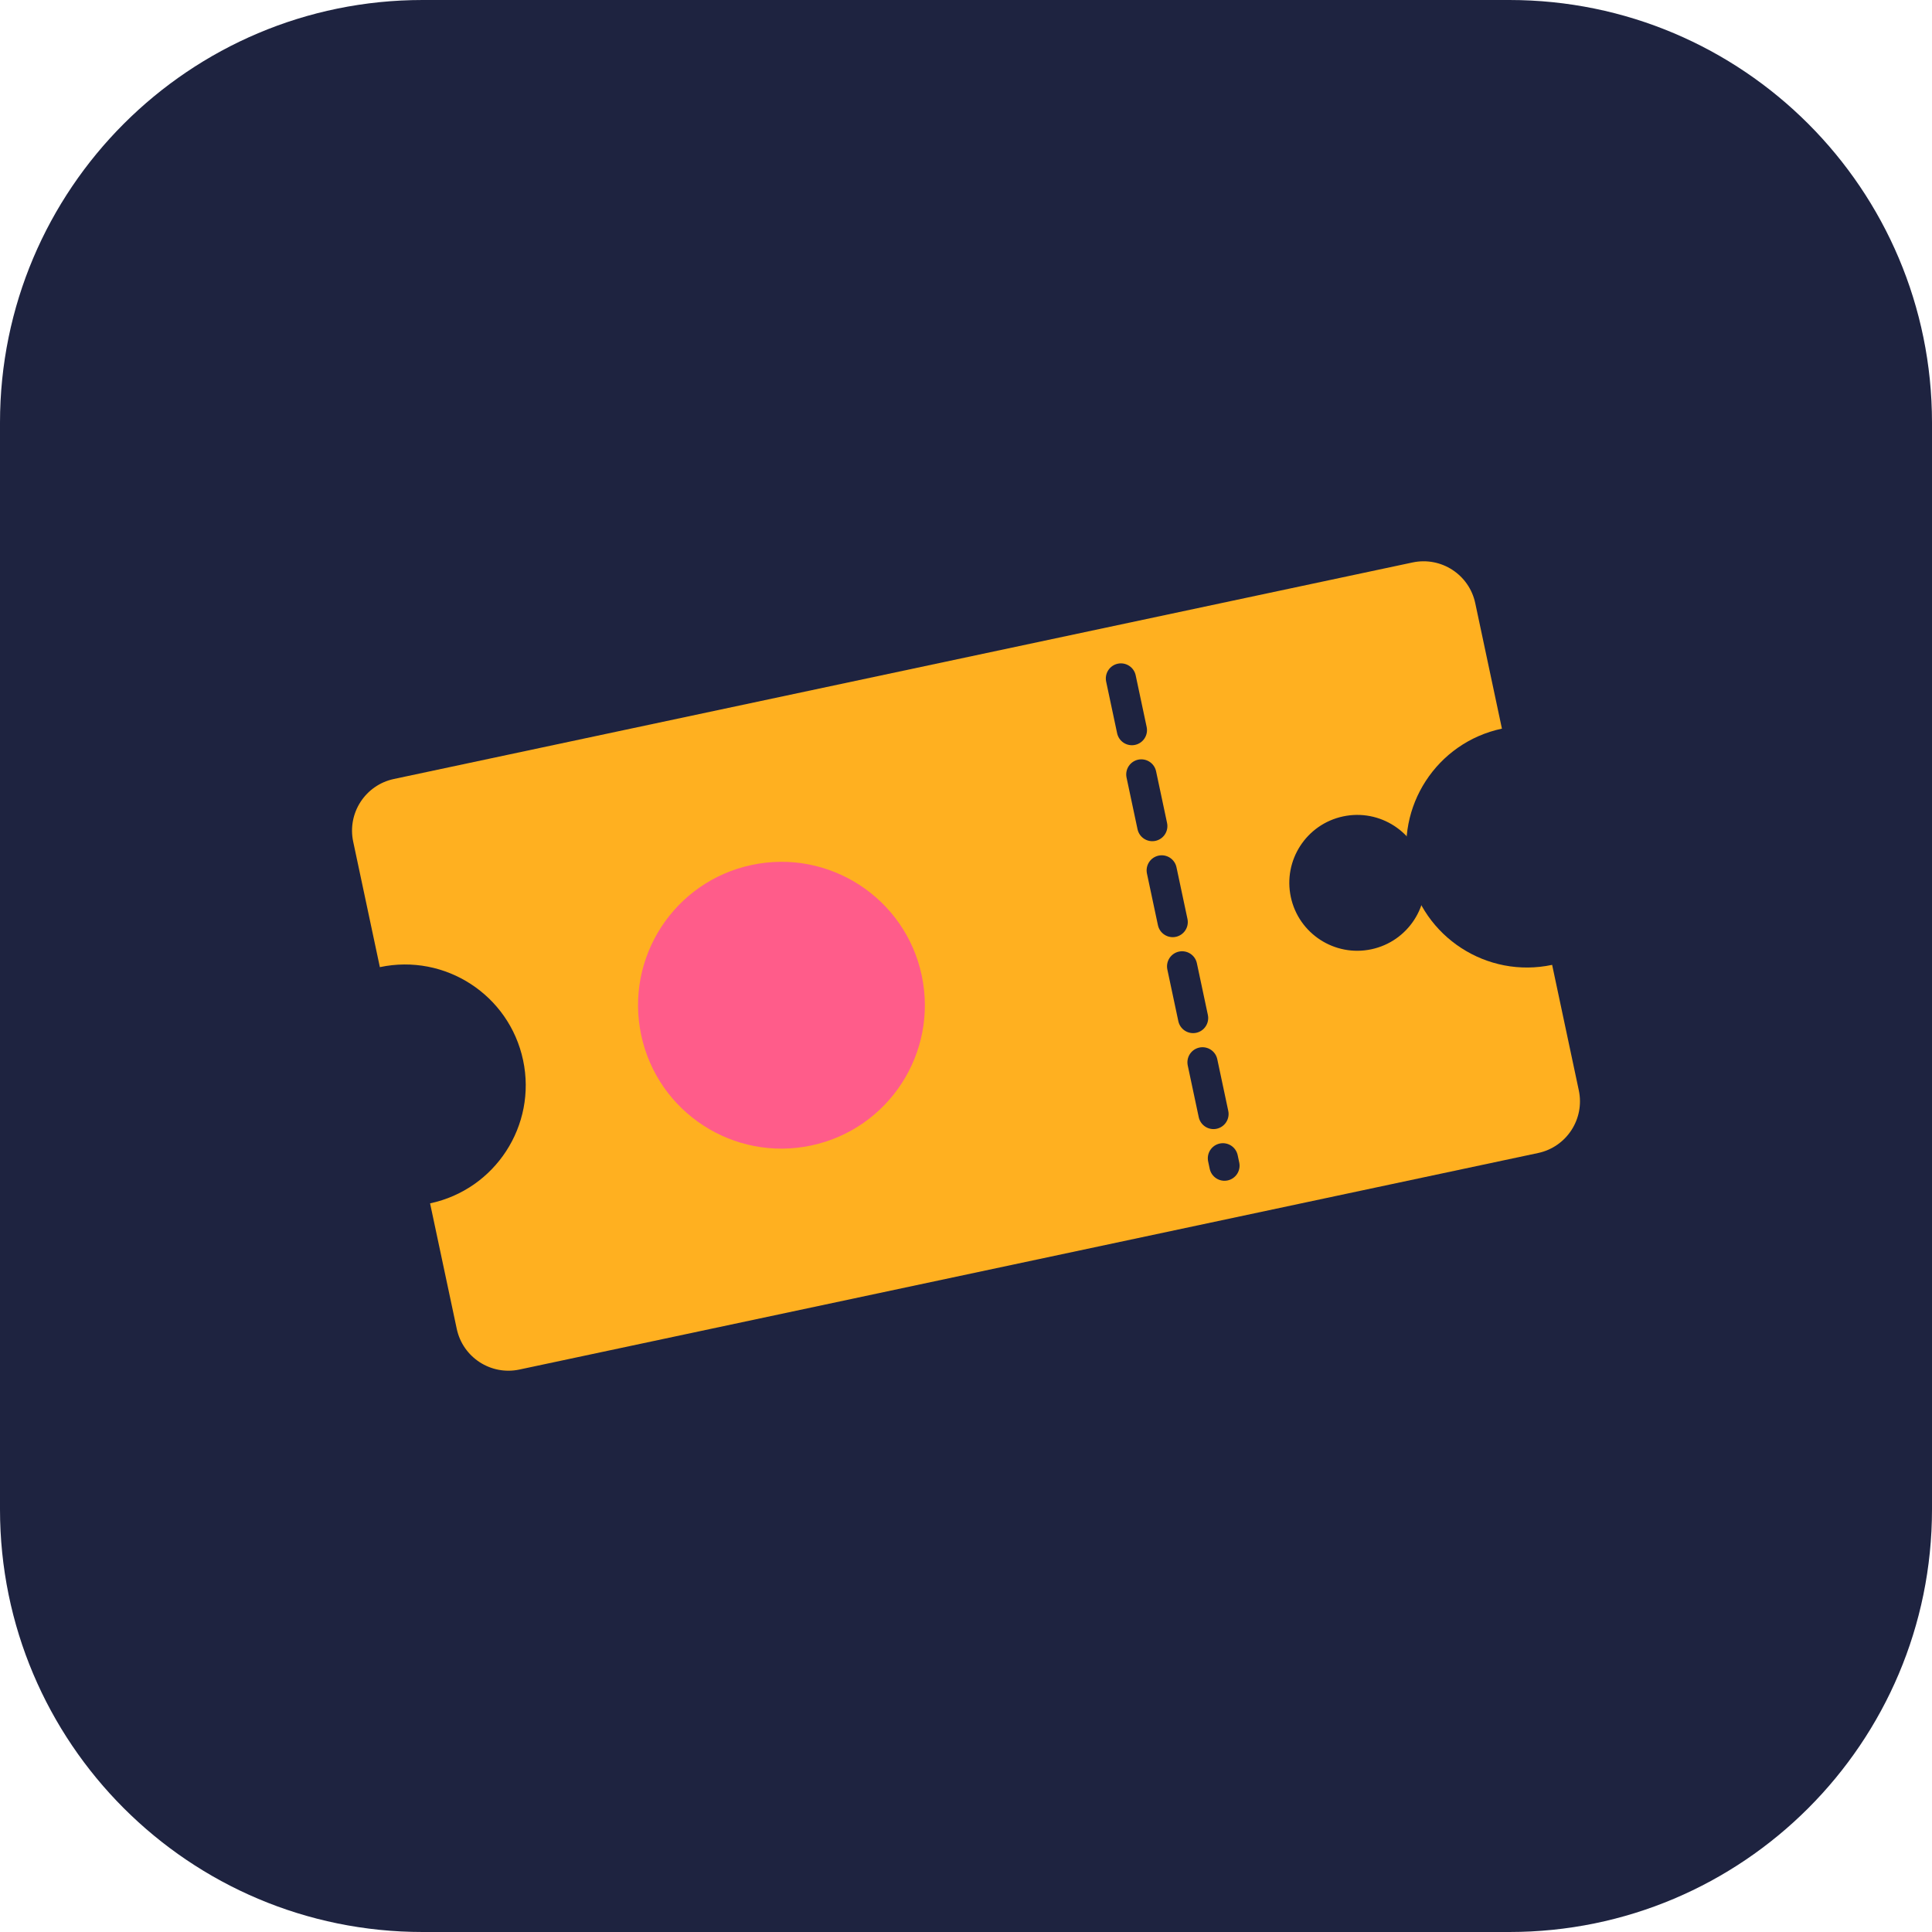
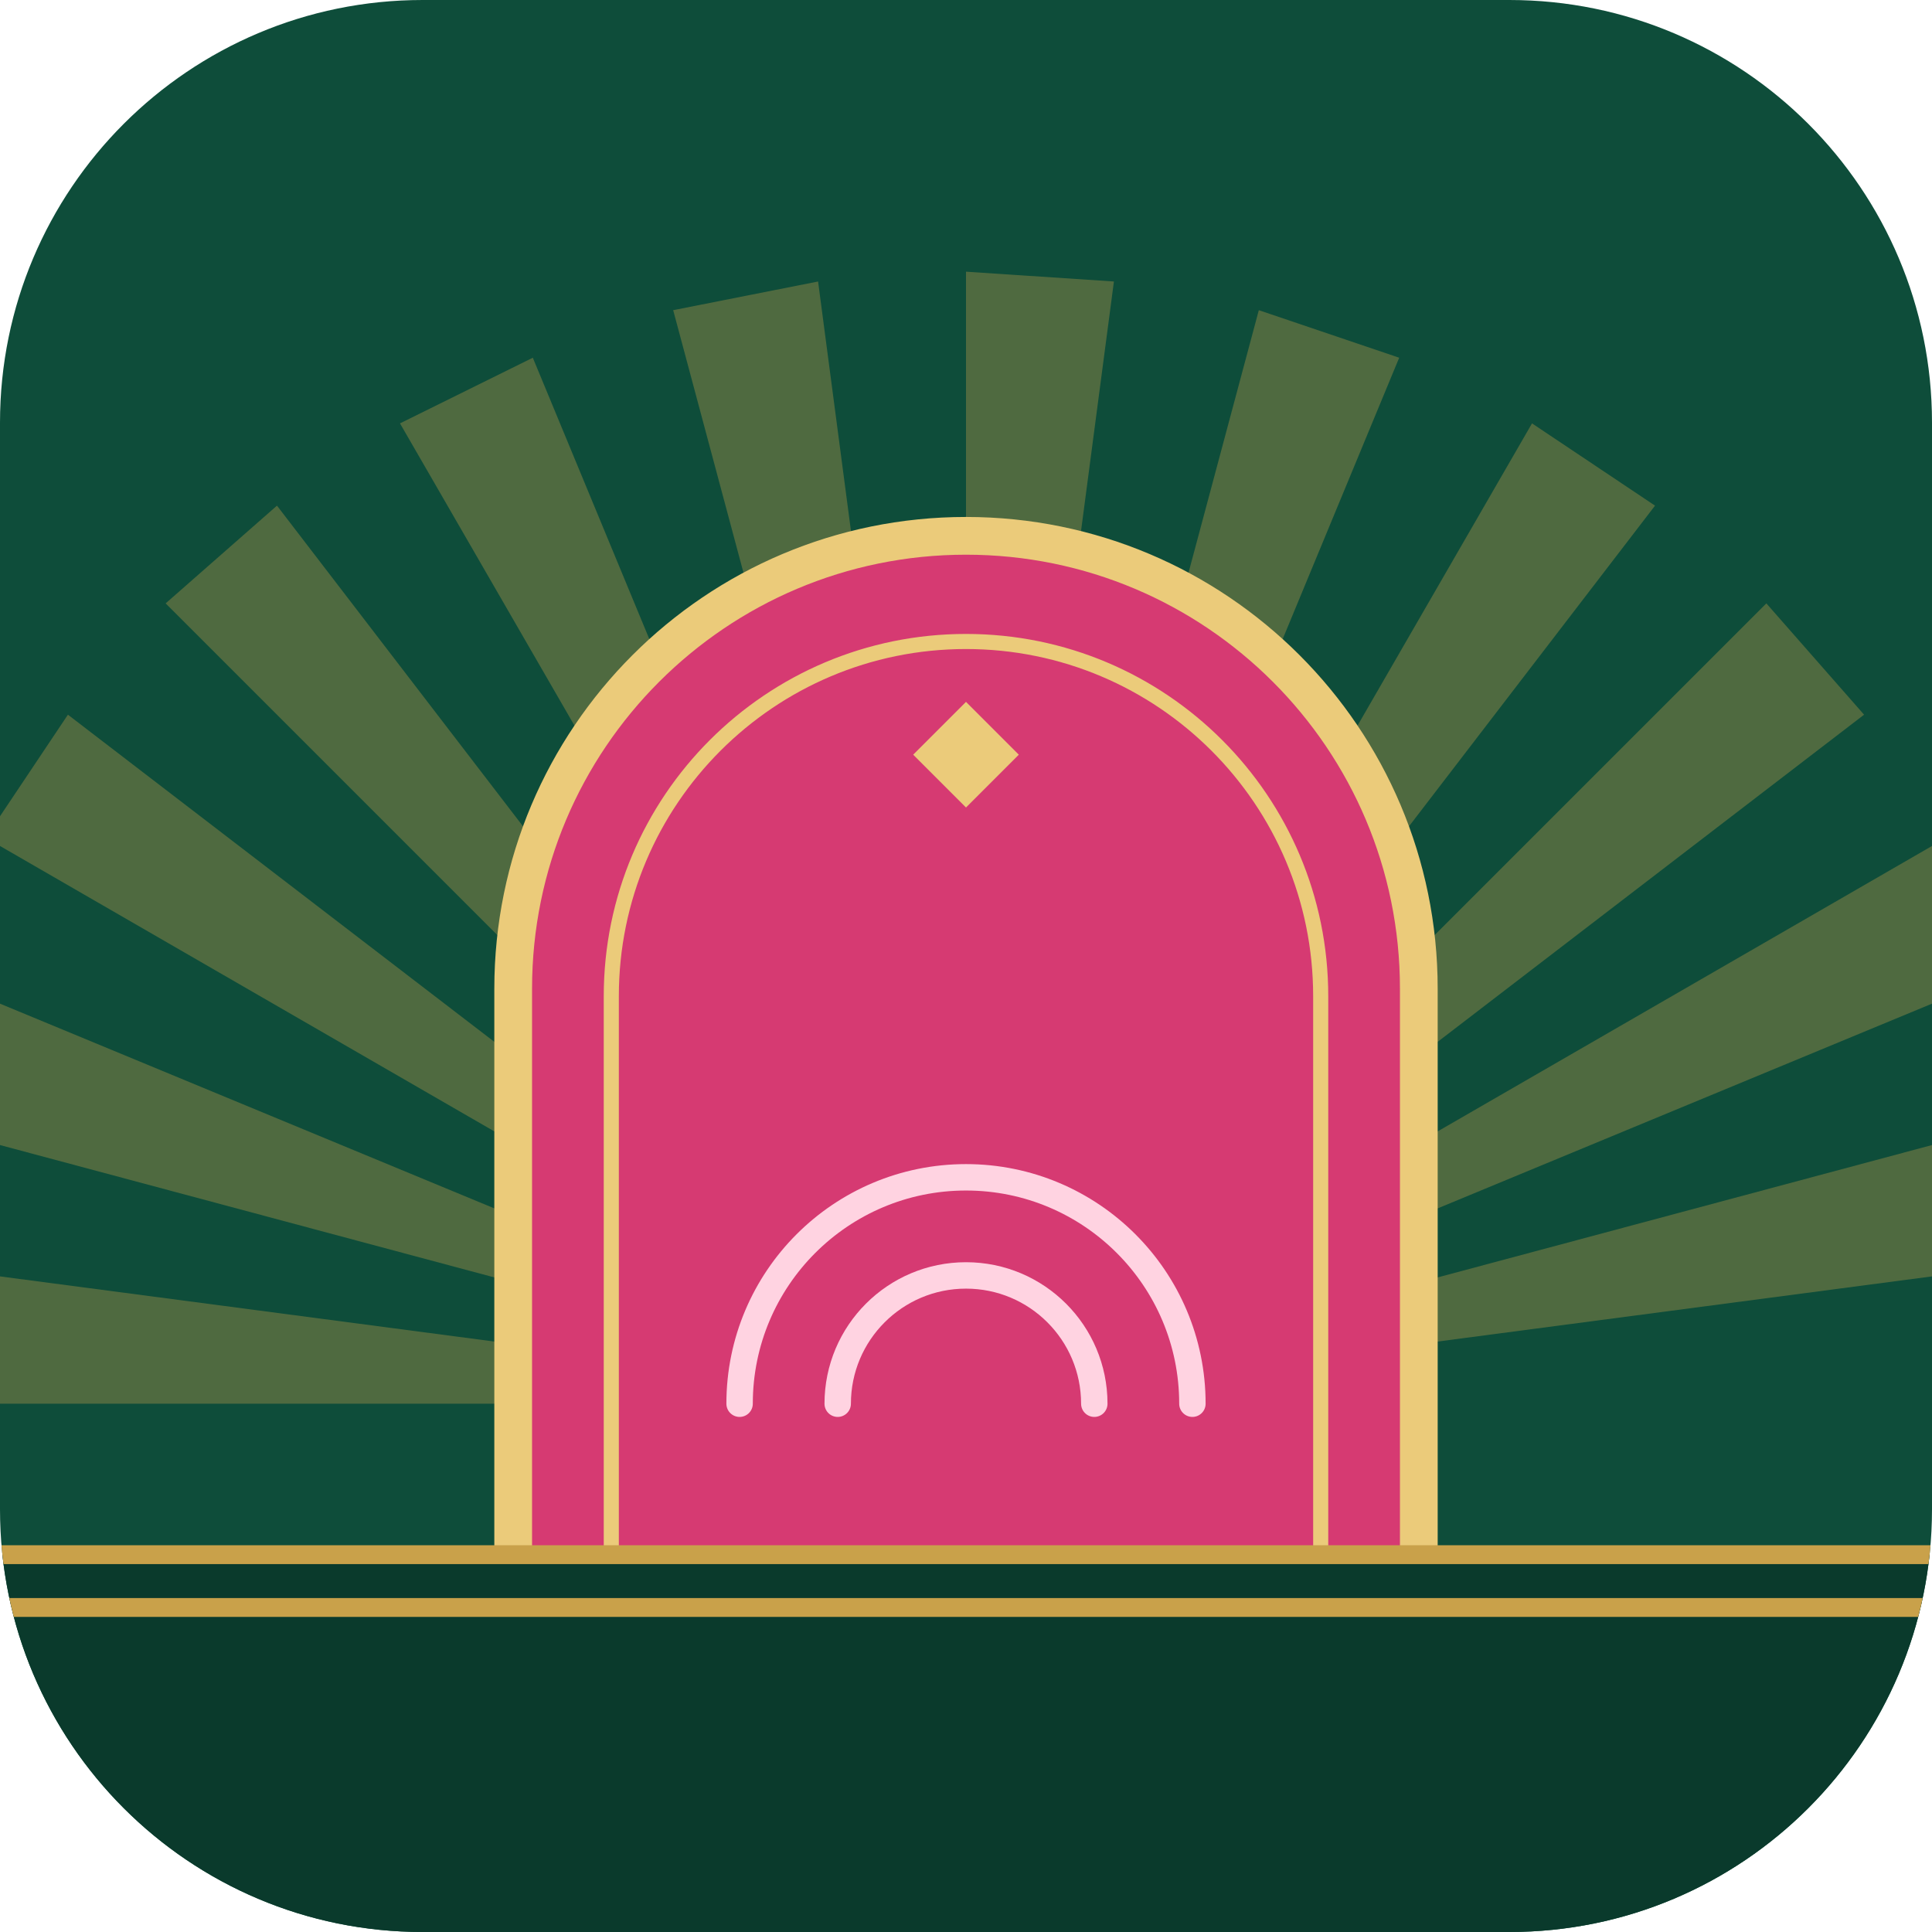
<svg xmlns="http://www.w3.org/2000/svg" viewBox="0 0 512 512">
-   <rect width="512" height="512" rx="112" fill="#1E2340" />
-   <g transform="rotate(-12 256 256)">
-     <path d="M118 176h276a14 14 0 0 1 14 14v34a32 32 0 0 0 0 64v34a14 14 0 0 1-14 14H118a14 14 0 0 1-14-14v-34a32 32 0 0 0 0-64v-34a14 14 0 0 1 14-14z" fill="#FFB020" />
-     <path d="M312 190v132" stroke="#1E2340" stroke-width="8" stroke-dasharray="14 12" stroke-linecap="round" />
-     <circle cx="206" cy="256" r="38" fill="#FF5C8A" />
-     <circle cx="362" cy="256" r="18" fill="#1E2340" />
+   <defs>
+     <clipPath id="c">
+       <rect width="512" height="512" rx="112" />
+     </clipPath>
+   </defs>
+   <g clip-path="url(#c)">
+     <rect width="512" height="512" fill="#0E4D3A" />
+     <path d="M256 372L-44.0 372.0L-41.4 332.8Z M256 372L-33.8 294.4L-21.2 257.2Z M256 372L-3.8 222.0L18.0 189.4Z M256 372L43.9 159.9L73.4 134.0Z M256 372L106.0 112.2L141.2 94.8Z M256 372L178.4 82.2L216.8 74.6Z M256 372L256.0 72.0L295.2 74.6Z M256 372L333.6 82.2L370.8 94.8Z M256 372L406.0 112.2L438.6 134.0Z M256 372L468.1 159.9L494.0 189.4Z M256 372L515.8 222.0L533.2 257.2Z M256 372L545.8 294.4L553.4 332.8Z" fill="#C9A14A" opacity=".35" />
+     <path d="M136 412V262a120 120 0 0 1 240 0v150z" fill="#D63A72" />
+     <path d="M136 412V262a120 120 0 0 1 240 0v150" fill="none" stroke="#EBCB7A" stroke-width="10" />
+     <path d="M162 412V264a94 94 0 0 1 188 0v148" fill="none" stroke="#EBCB7A" stroke-width="4" />
+     <g fill="none" stroke="#FFD3E1" stroke-width="7" stroke-linecap="round">
+       <path d="M196 372a60 60 0 0 1 120 0" />
+       <path d="M222 372a34 34 0 0 1 68 0" />
+     </g>
+     <path d="M256 186l14 14-14 14-14-14z" fill="#EBCB7A" />
+     <rect y="412" width="512" height="100" fill="#0A3A2C" />
+     <path d="M0 412h512M0 426h512" stroke="#C9A14A" stroke-width="5" />
  </g>
</svg>
